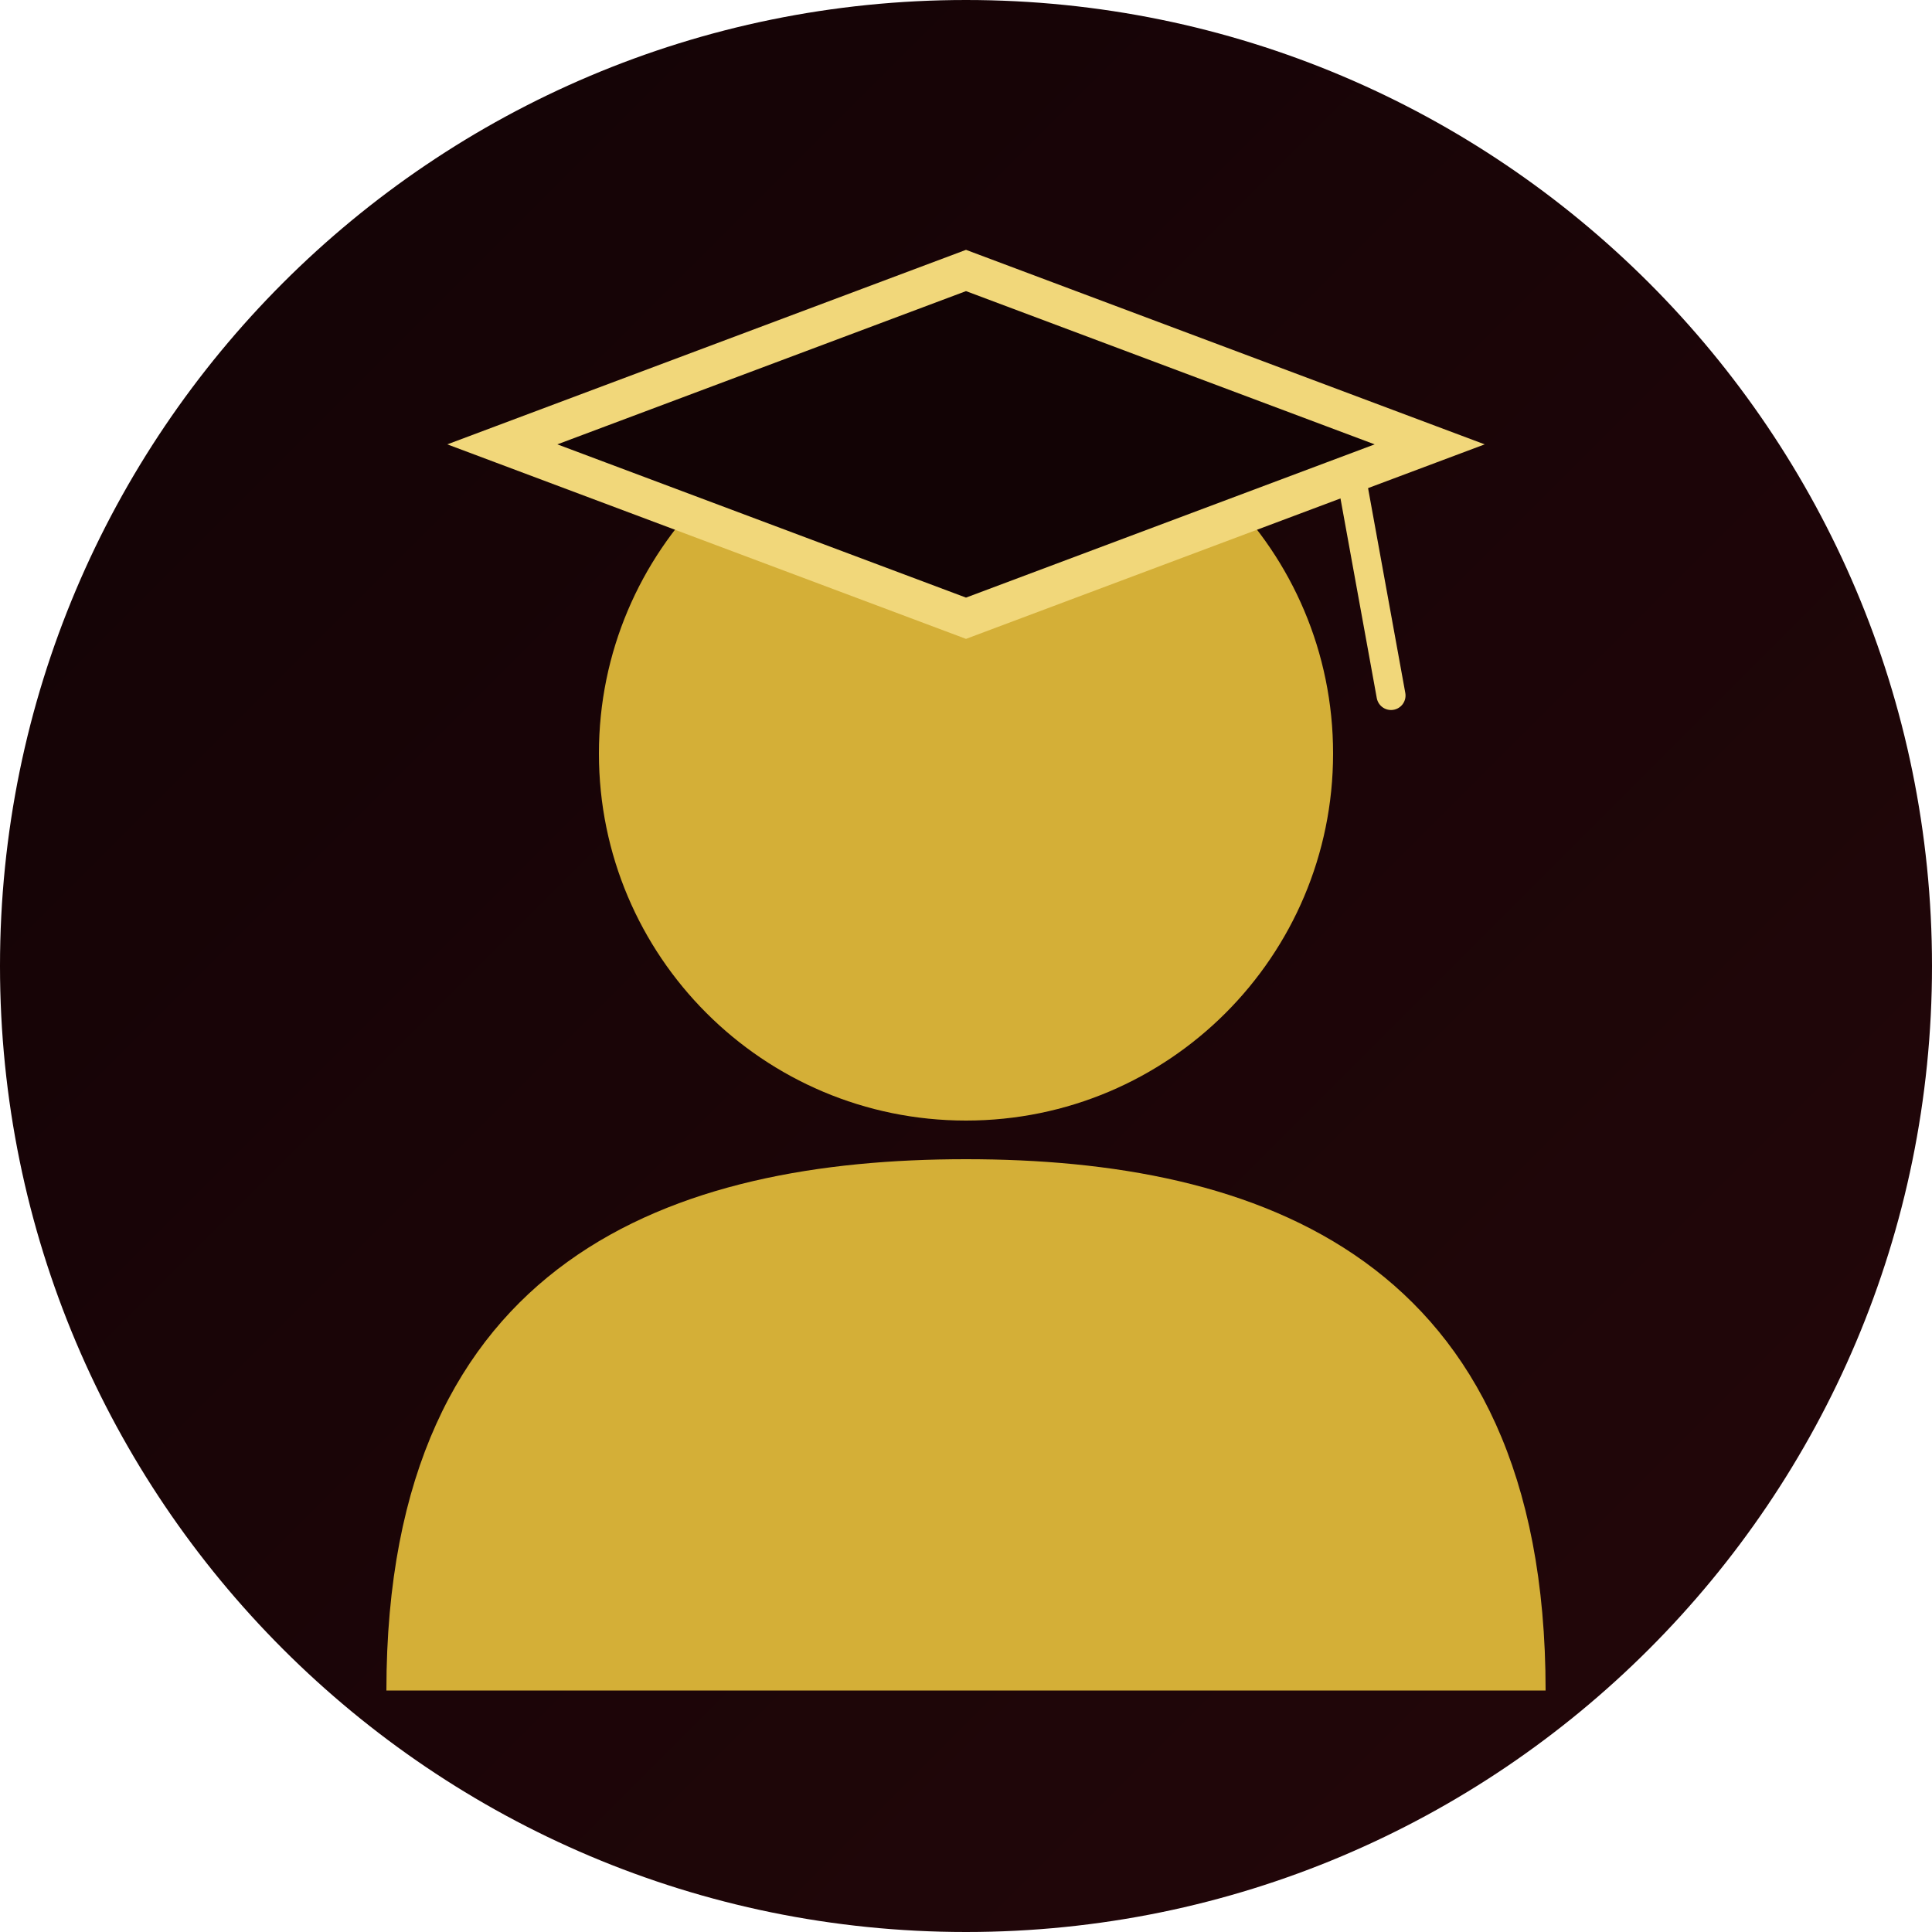
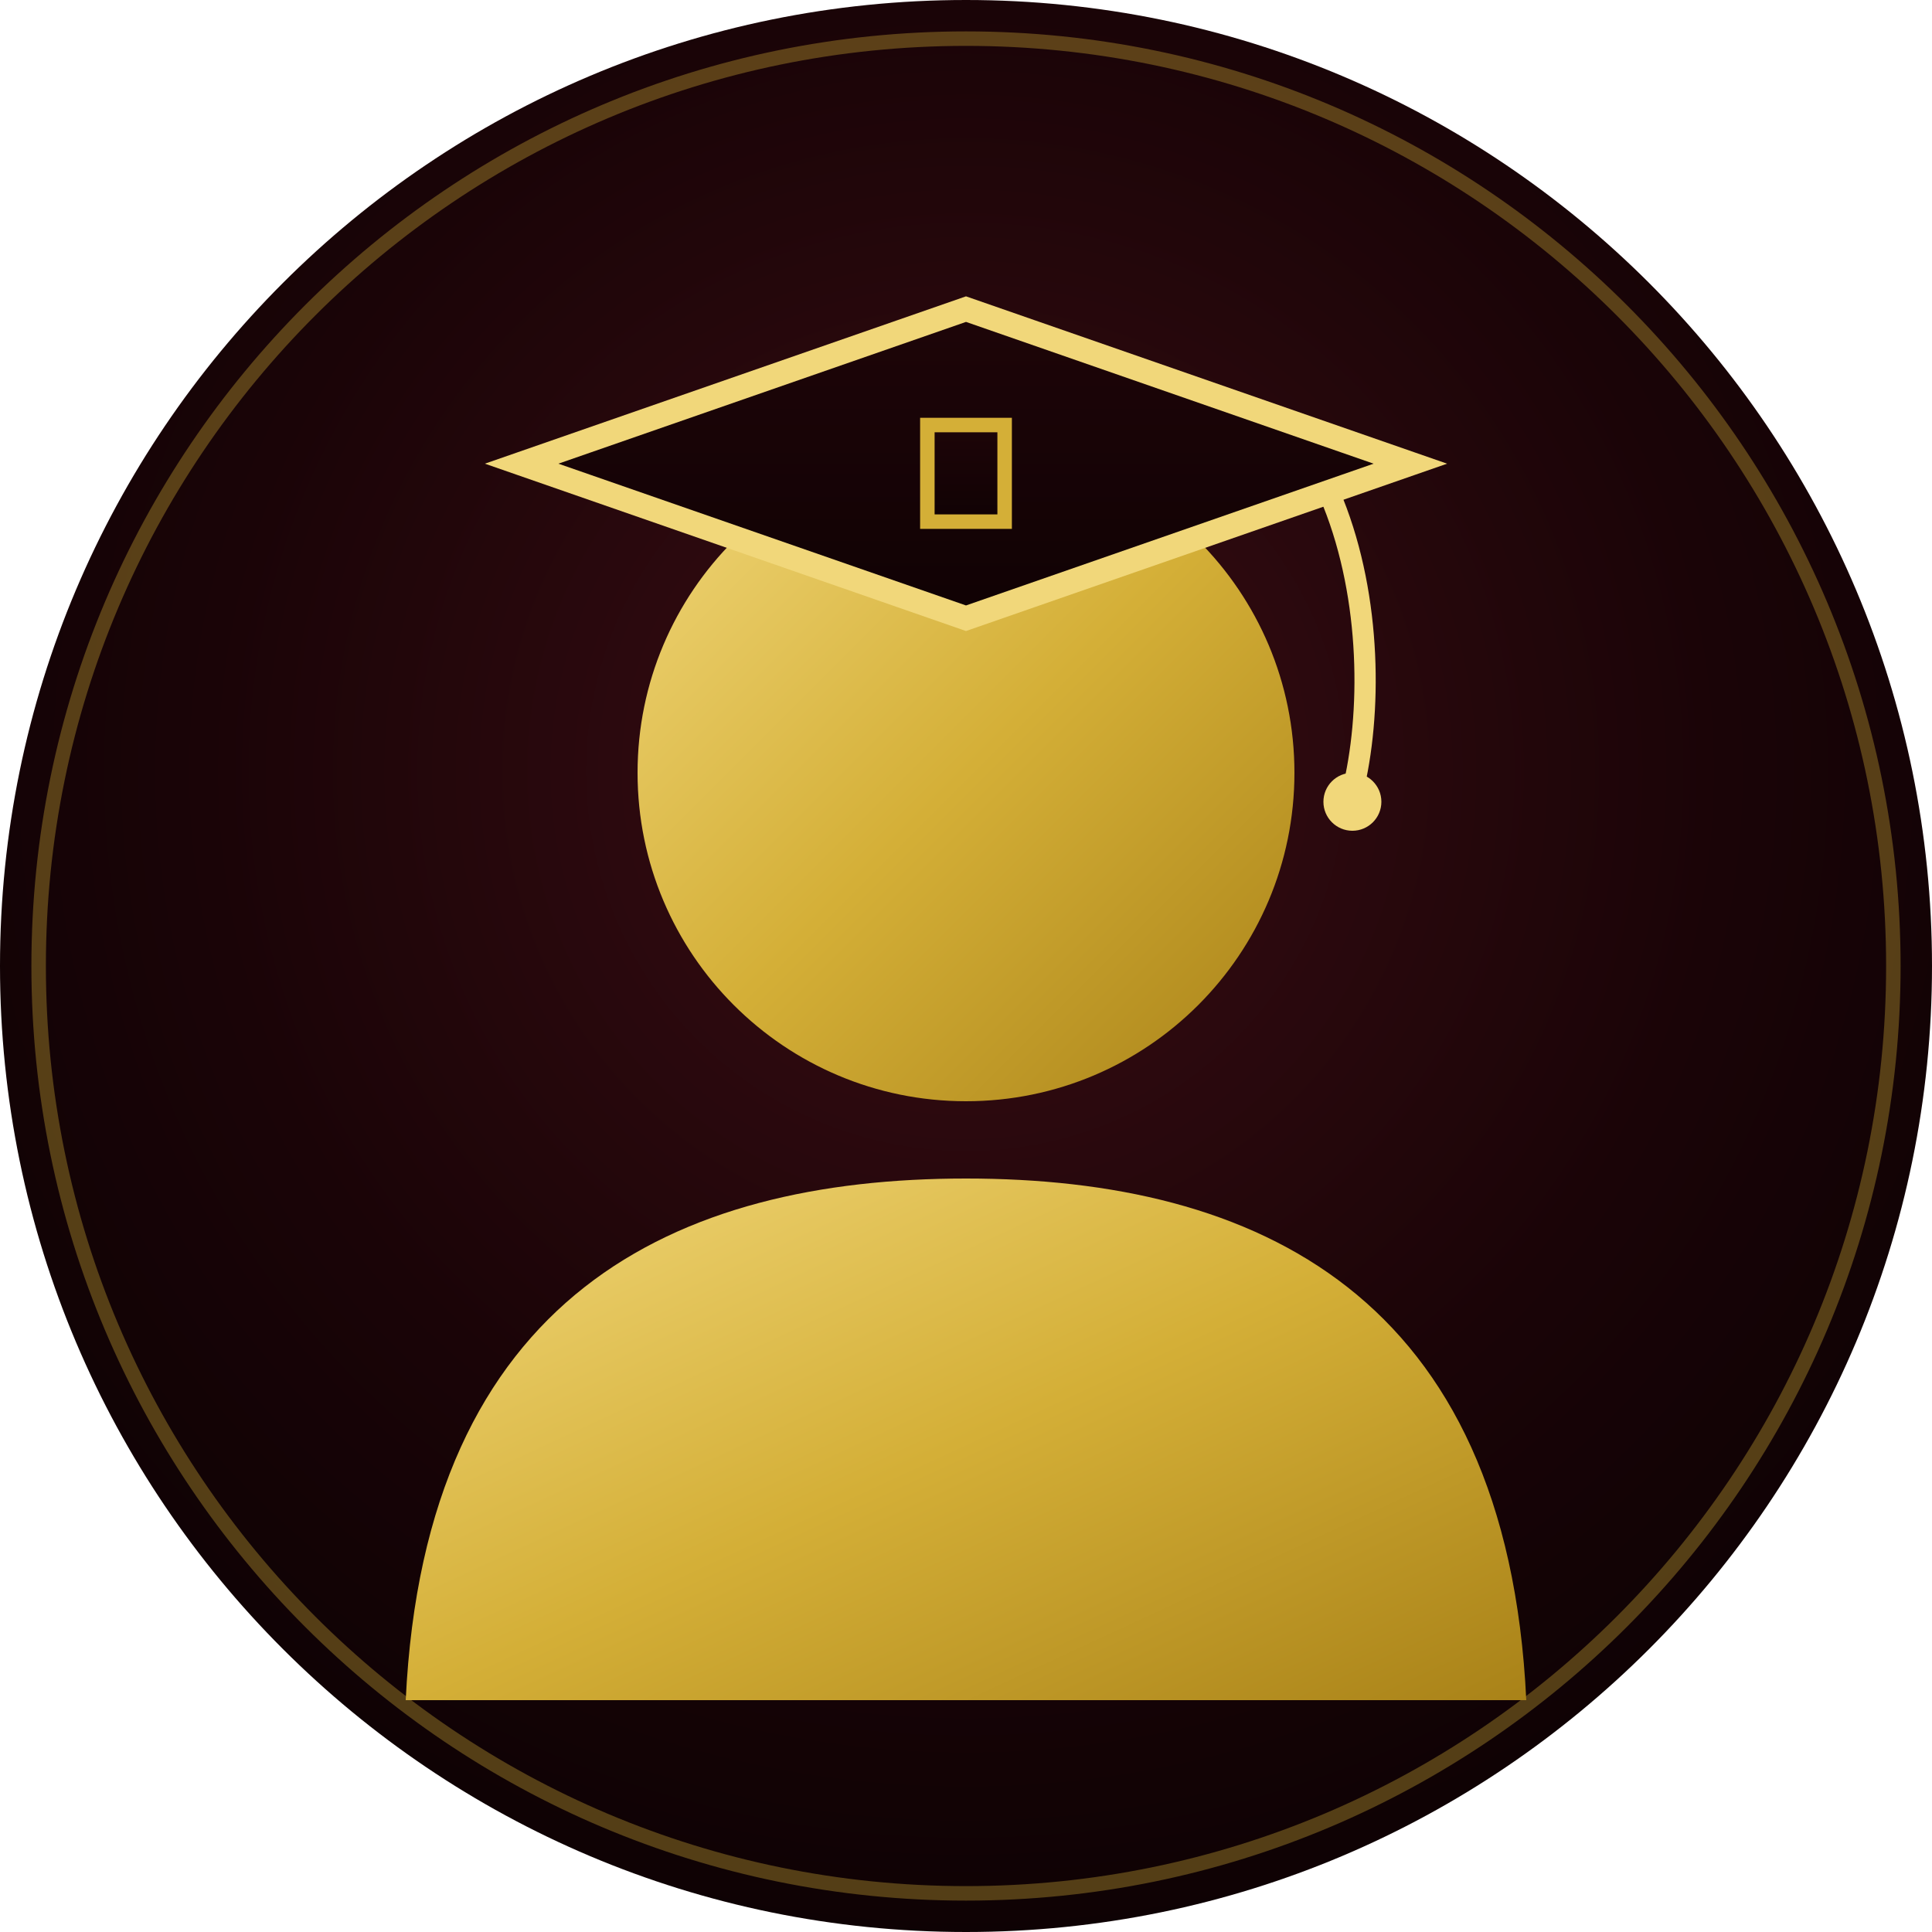
<svg xmlns="http://www.w3.org/2000/svg" viewBox="0 0 200 200" width="100%" height="100%">
  <defs>
-     <linearGradient id="avatarBg" x1="0%" y1="0%" x2="100%" y2="100%">
-       <stop offset="0%" stop-color="#120305" />
-       <stop offset="100%" stop-color="#24070A" />
+     <radialGradient id="avatarBackdrop" cx="50%" cy="40%" r="60%">
+       <stop offset="0%" stop-color="#3A0D14" />
+       <stop offset="65%" stop-color="#1A0407" />
+       <stop offset="100%" stop-color="#0E0204" />
+     </radialGradient>
+     <linearGradient id="metallicGold" x1="0%" y1="0%" x2="100%" y2="100%">
+       <stop offset="0%" stop-color="#F1D77A" />
+       <stop offset="50%" stop-color="#D4AF37" />
+       <stop offset="100%" stop-color="#A98218" />
+     </linearGradient>
+     <linearGradient id="softCap" x1="0%" y1="0%" x2="0%" y2="100%">
+       <stop offset="0%" stop-color="#1E0508" />
+       <stop offset="100%" stop-color="#100204" />
    </linearGradient>
  </defs>
-   <circle cx="100" cy="100" r="100" fill="url(#avatarBg)" />
-   <circle cx="100" cy="78" r="38" fill="#D4AF37" />
-   <path d="M40,175 C40,130 70,120 100,120 C130,120 160,130 160,175 Z" fill="#D4AF37" />
-   <polygon points="100,28 148,46 100,64 52,46" fill="#120305" stroke="#F1D77A" stroke-width="4" />
-   <rect x="96" y="38" width="8" height="12" fill="#120305" />
-   <path d="M140,50 L144,72" stroke="#F1D77A" stroke-width="3" stroke-linecap="round" />
+   <circle cx="100" cy="100" r="100" fill="url(#avatarBackdrop)" />
+   <circle cx="100" cy="100" r="96" fill="none" stroke="#D4AF37" stroke-width="1.5" stroke-opacity="0.35" />
+   <circle cx="100" cy="80" r="34" fill="url(#metallicGold)" />
+   <path d="M 42 176 C 44 134 70 122 100 122 C 130 122 156 134 158 176 Z" fill="url(#metallicGold)" />
+   <polygon points="100,32 146,48 100,64 54,48" fill="url(#softCap)" stroke="#F1D77A" stroke-width="2.5" />
+   <rect x="96" y="44" width="8" height="10" fill="url(#softCap)" stroke="#D4AF37" stroke-width="1.5" />
+   <path d="M 138 52 C 142 62 142 74 140 82" stroke="#F1D77A" stroke-width="2.2" stroke-linecap="round" fill="none" />
+   <circle cx="140" cy="83" r="3" fill="#F1D77A" />
</svg>
